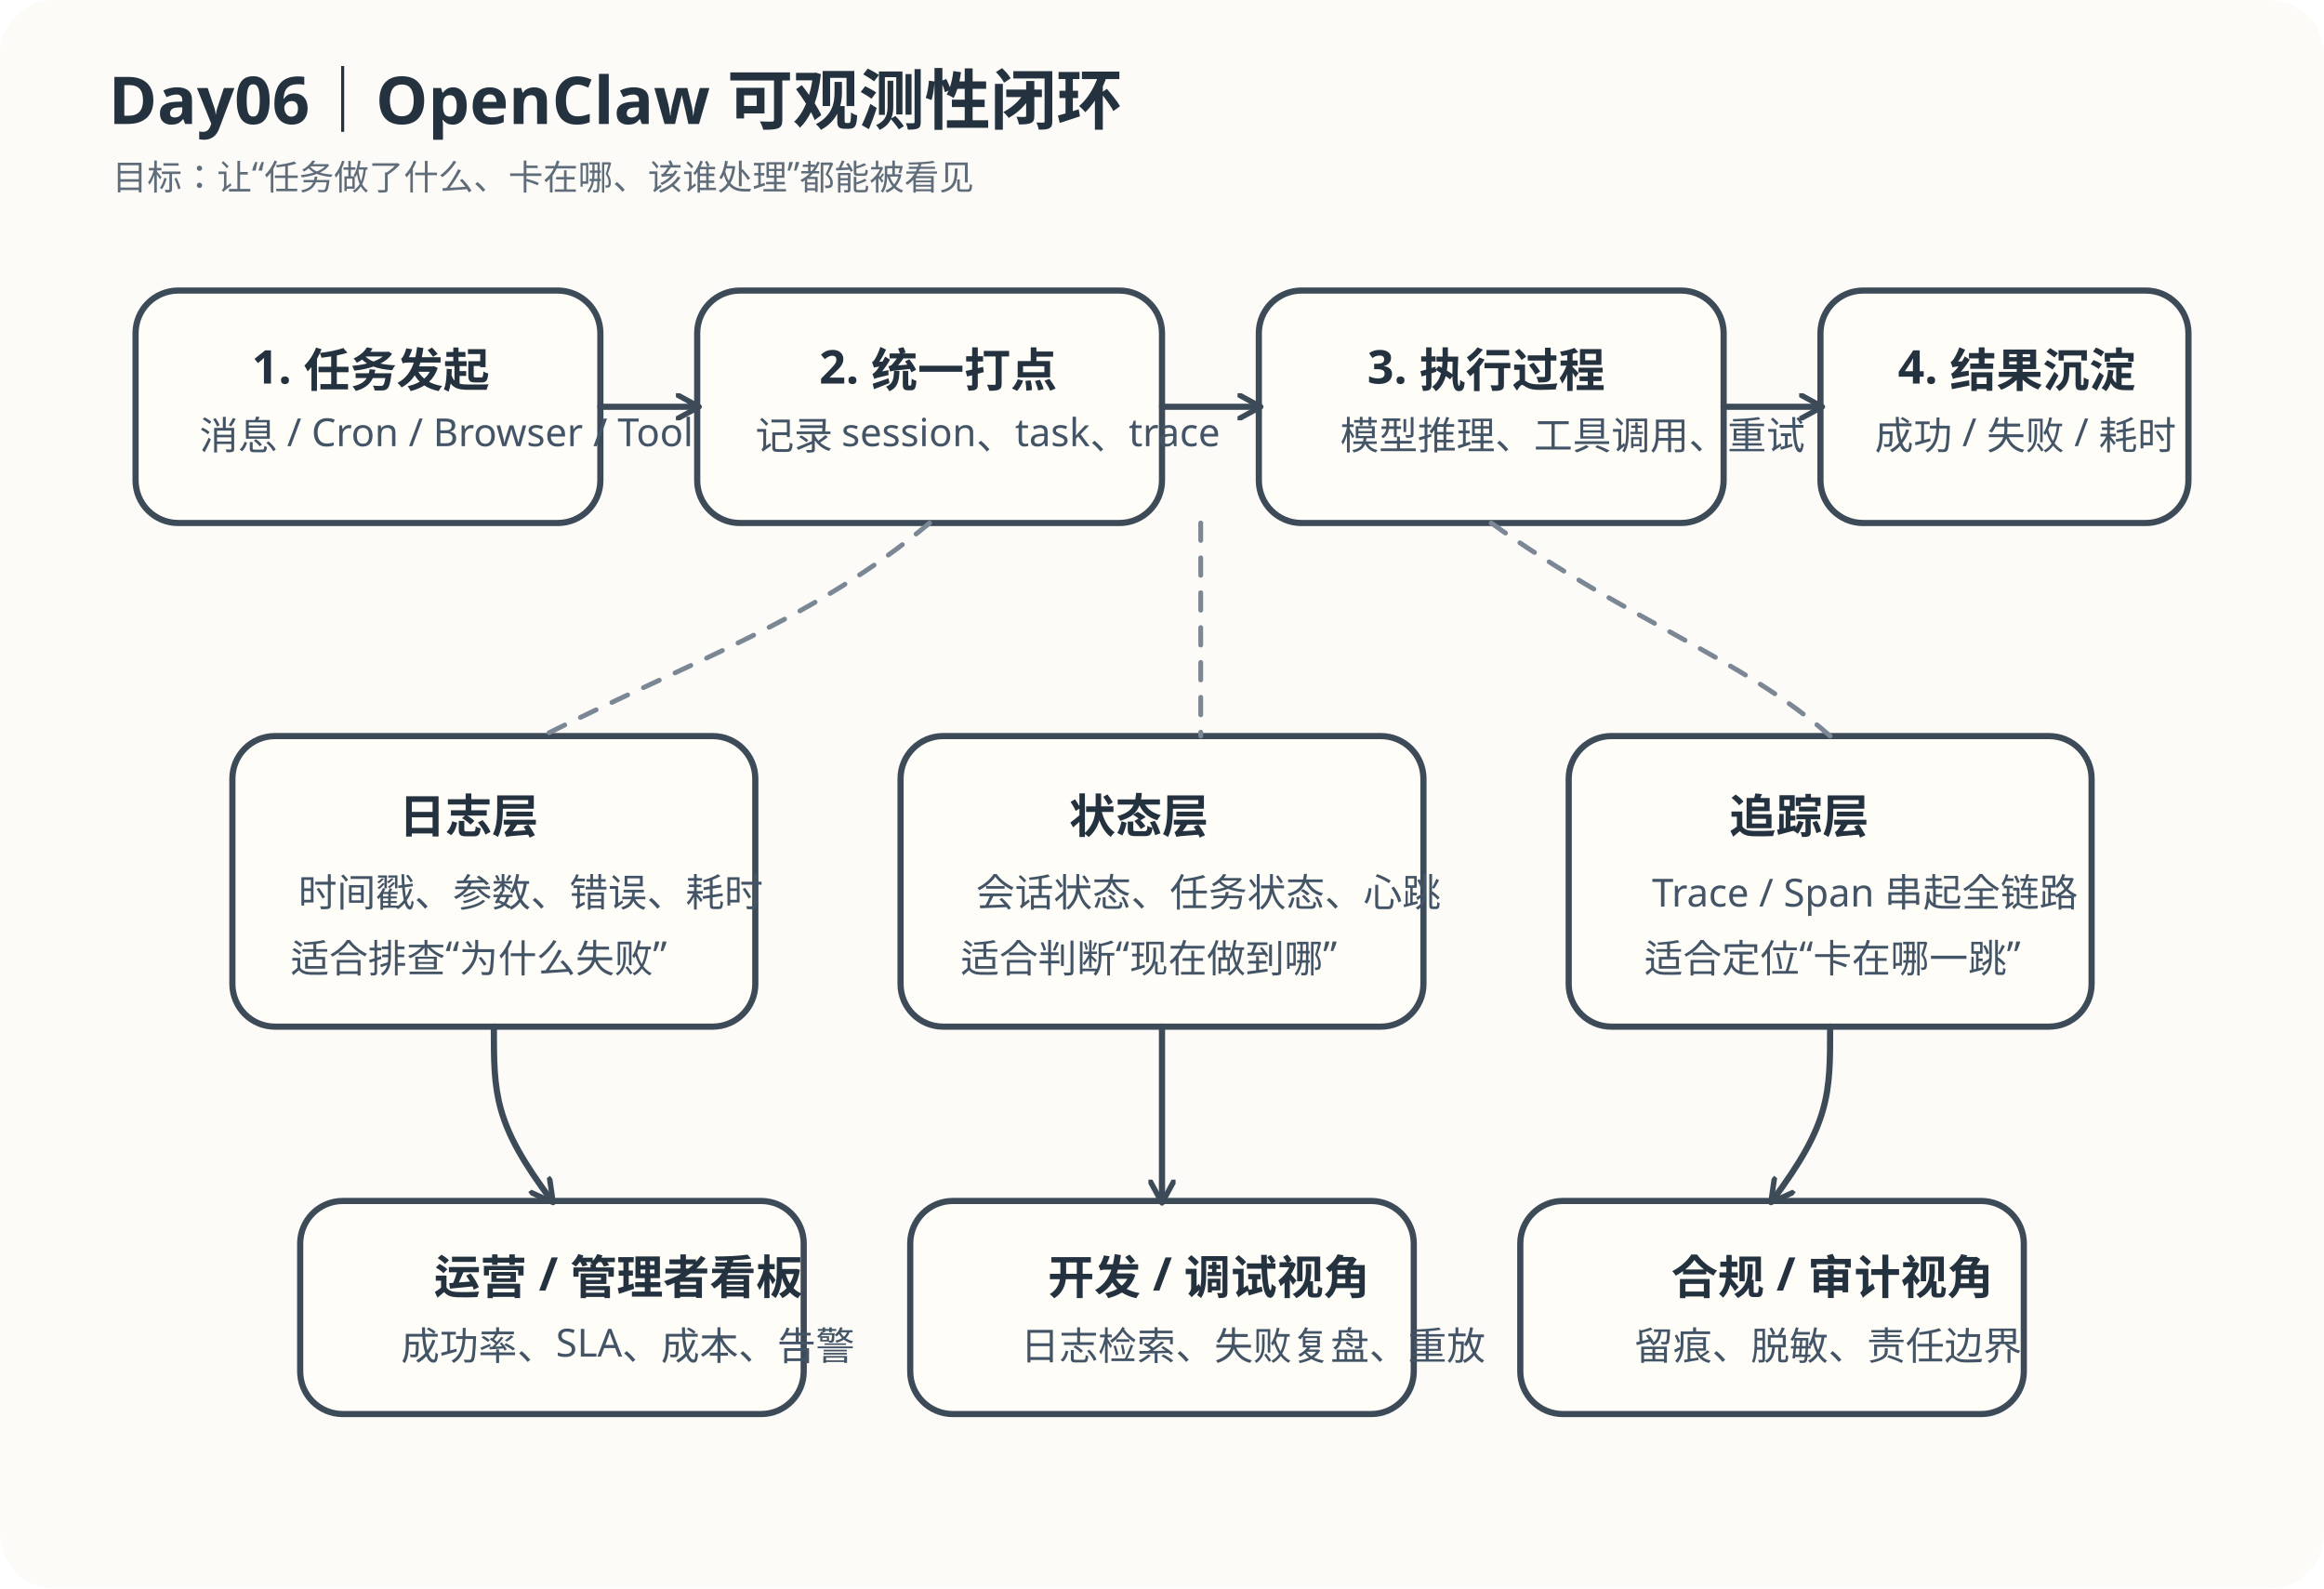
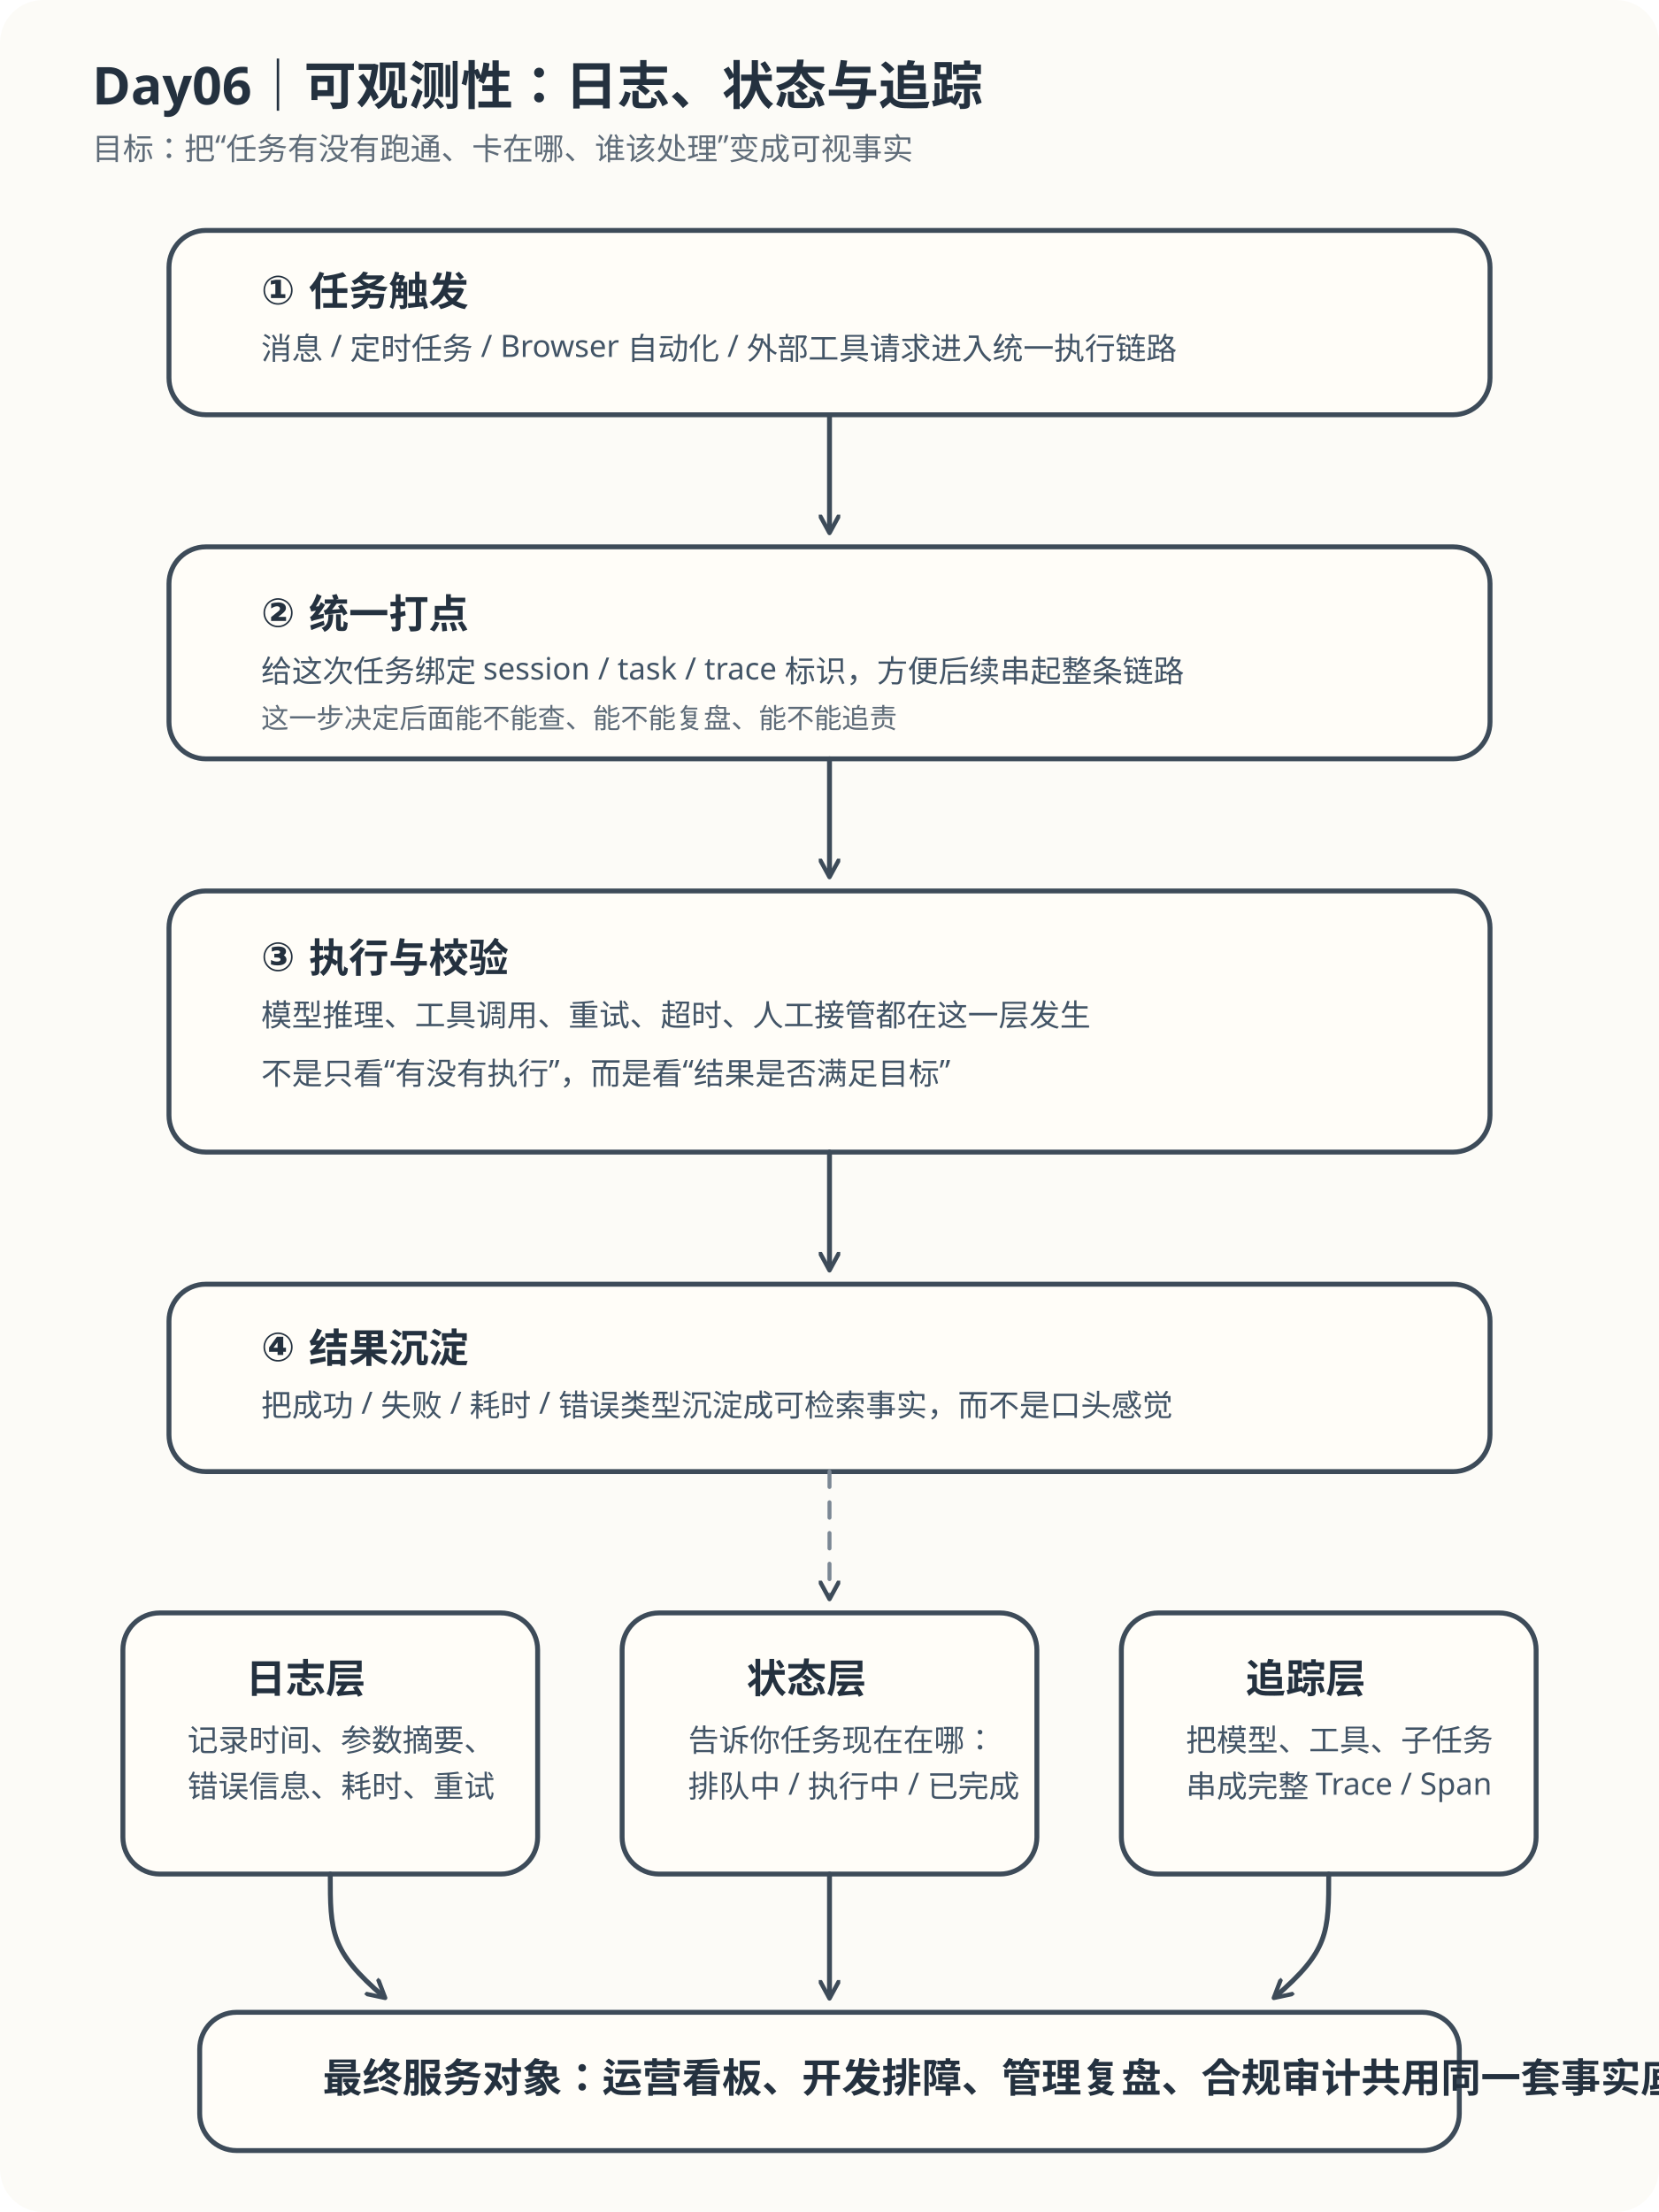
- <svg xmlns="http://www.w3.org/2000/svg" width="1200" height="820" viewBox="0 0 1200 820">
+ <svg xmlns="http://www.w3.org/2000/svg" width="1080" height="1440" viewBox="0 0 1080 1440">
  <defs>
    <style>
      .bg { fill: #fcfbf7; }
      .title { font: 700 34px "HanziPen SC","Hannotate SC","KaiTi","STKaiti","PingFang SC",sans-serif; fill: #24313f; }
-       .label { font: 600 24px "HanziPen SC","Hannotate SC","KaiTi","STKaiti","PingFang SC",sans-serif; fill: #24313f; }
+       .subtitle { font: 400 20px "HanziPen SC","Hannotate SC","KaiTi","STKaiti","PingFang SC",sans-serif; fill: #5f6c79; }
+       .label { font: 600 26px "HanziPen SC","Hannotate SC","KaiTi","STKaiti","PingFang SC",sans-serif; fill: #24313f; }
      .text { font: 400 20px "HanziPen SC","Hannotate SC","KaiTi","STKaiti","PingFang SC",sans-serif; fill: #425466; }
-       .box { fill: #fffdf8; stroke: #3d4b59; stroke-width: 3.2; rx: 22; ry: 22; }
+       .small { font: 400 18px "HanziPen SC","Hannotate SC","KaiTi","STKaiti","PingFang SC",sans-serif; fill: #5f6c79; }
+       .box { fill: #fffdf8; stroke: #3d4b59; stroke-width: 3.2; rx: 24; ry: 24; }
      .line { fill: none; stroke: #3d4b59; stroke-width: 3.2; stroke-linecap: round; stroke-linejoin: round; }
-       .dash { fill: none; stroke: #7b8794; stroke-width: 2.5; stroke-linecap: round; stroke-dasharray: 9 9; }
-       .hint { font: 400 18px "HanziPen SC","Hannotate SC","KaiTi","STKaiti","PingFang SC",sans-serif; fill: #5f6c79; }
+       .dash { fill: none; stroke: #7b8794; stroke-width: 2.6; stroke-linecap: round; stroke-dasharray: 10 10; }
    </style>
    <marker id="arrow" markerWidth="14" markerHeight="14" refX="11" refY="7" orient="auto" markerUnits="userSpaceOnUse">
      <path d="M1,1 L12,7 L1,13" fill="none" stroke="#3d4b59" stroke-width="2.8" stroke-linecap="round" stroke-linejoin="round" />
    </marker>
  </defs>
-   <rect class="bg" x="0" y="0" width="1200" height="820" rx="28" />
-   <text class="title" x="56" y="64">Day06｜OpenClaw 可观测性闭环</text>
-   <text class="hint" x="58" y="98">目标：让“任务做了什么、卡在哪、该谁处理”都能被看见</text>
-   <rect class="box" x="70" y="150" width="240" height="120" />
-   <text class="label" x="130" y="198">1. 任务发起</text>
-   <text class="text" x="103" y="232">消息 / Cron / Browser / Tool</text>
-   <rect class="box" x="360" y="150" width="240" height="120" />
-   <text class="label" x="423" y="198">2. 统一打点</text>
-   <text class="text" x="390" y="232">记录 session、task、trace</text>
-   <rect class="box" x="650" y="150" width="240" height="120" />
-   <text class="label" x="706" y="198">3. 执行过程</text>
-   <text class="text" x="692" y="232">模型推理、工具调用、重试</text>
-   <rect class="box" x="940" y="150" width="190" height="120" />
-   <text class="label" x="980" y="198">4. 结果沉淀</text>
-   <text class="text" x="968" y="232">成功 / 失败 / 耗时</text>
-   <path class="line" d="M310 210 C330 210, 338 210, 360 210" marker-end="url(#arrow)" />
-   <path class="line" d="M600 210 C620 210, 628 210, 650 210" marker-end="url(#arrow)" />
-   <path class="line" d="M890 210 C910 210, 918 210, 940 210" marker-end="url(#arrow)" />
-   <rect class="box" x="120" y="380" width="270" height="150" />
-   <text class="label" x="206" y="430">日志层</text>
-   <text class="text" x="154" y="468">时间戳、参数、错误、耗时</text>
-   <text class="text" x="150" y="502">适合排查“为什么失败”</text>
-   <rect class="box" x="465" y="380" width="270" height="150" />
-   <text class="label" x="552" y="430">状态层</text>
-   <text class="text" x="504" y="468">会话状态、任务状态、心跳</text>
-   <text class="text" x="496" y="502">适合判断“现在做到哪”</text>
-   <rect class="box" x="810" y="380" width="270" height="150" />
-   <text class="label" x="893" y="430">追踪层</text>
-   <text class="text" x="853" y="468">Trace / Span 串起全链路</text>
-   <text class="text" x="849" y="502">适合定位“卡在哪一跳”</text>
-   <path class="dash" d="M480 270 C420 320, 360 340, 280 380" />
-   <path class="dash" d="M620 270 C620 320, 620 340, 620 380" />
-   <path class="dash" d="M770 270 C840 320, 900 340, 945 380" />
-   <rect class="box" x="155" y="620" width="260" height="110" />
-   <text class="label" x="224" y="668">运营 / 管理者看板</text>
-   <text class="text" x="207" y="702">成功率、SLA、成本、告警</text>
-   <rect class="box" x="470" y="620" width="260" height="110" />
-   <text class="label" x="541" y="668">开发 / 调试视角</text>
-   <text class="text" x="527" y="702">日志检索、失败复盘、重放</text>
-   <rect class="box" x="785" y="620" width="260" height="110" />
-   <text class="label" x="863" y="668">合规 / 审计视角</text>
-   <text class="text" x="844" y="702">留痕、脱敏、责任边界</text>
-   <path class="line" d="M255 530 C255 565, 255 580, 285 620" marker-end="url(#arrow)" />
-   <path class="line" d="M600 530 C600 565, 600 580, 600 620" marker-end="url(#arrow)" />
-   <path class="line" d="M945 530 C945 565, 945 580, 915 620" marker-end="url(#arrow)" />
+   <rect class="bg" x="0" y="0" width="1080" height="1440" rx="28" />
+   <text class="title" x="60" y="68">Day06｜可观测性：日志、状态与追踪</text>
+   <text class="subtitle" x="60" y="104">目标：把“任务有没有跑通、卡在哪、谁该处理”变成可视事实</text>
+   <rect class="box" x="110" y="150" width="860" height="120" />
+   <text class="label" x="170" y="198">① 任务触发</text>
+   <text class="text" x="170" y="234">消息 / 定时任务 / Browser 自动化 / 外部工具请求进入统一执行链路</text>
+   <path class="line" d="M540 270 C540 300, 540 320, 540 346" marker-end="url(#arrow)" />
+   <rect class="box" x="110" y="356" width="860" height="138" />
+   <text class="label" x="170" y="408">② 统一打点</text>
+   <text class="text" x="170" y="444">给这次任务绑定 session / task / trace 标识，方便后续串起整条链路</text>
+   <text class="small" x="170" y="474">这一步决定后面能不能查、能不能复盘、能不能追责</text>
+   <path class="line" d="M540 494 C540 524, 540 544, 540 570" marker-end="url(#arrow)" />
+   <rect class="box" x="110" y="580" width="860" height="170" />
+   <text class="label" x="170" y="632">③ 执行与校验</text>
+   <text class="text" x="170" y="668">模型推理、工具调用、重试、超时、人工接管都在这一层发生</text>
+   <text class="text" x="170" y="706">不是只看“有没有执行”，而是看“结果是否满足目标”</text>
+   <path class="line" d="M540 750 C540 780, 540 800, 540 826" marker-end="url(#arrow)" />
+   <rect class="box" x="110" y="836" width="860" height="122" />
+   <text class="label" x="170" y="886">④ 结果沉淀</text>
+   <text class="text" x="170" y="922">把成功 / 失败 / 耗时 / 错误类型沉淀成可检索事实，而不是口头感觉</text>
+   <path class="dash" d="M540 958 C540 1000, 540 1018, 540 1040" marker-end="url(#arrow)" />
+   <rect class="box" x="80" y="1050" width="270" height="170" />
+   <text class="label" x="160" y="1102">日志层</text>
+   <text class="text" x="122" y="1140">记录时间、参数摘要、</text>
+   <text class="text" x="122" y="1170">错误信息、耗时、重试</text>
+   <rect class="box" x="405" y="1050" width="270" height="170" />
+   <text class="label" x="486" y="1102">状态层</text>
+   <text class="text" x="448" y="1140">告诉你任务现在在哪：</text>
+   <text class="text" x="448" y="1170">排队中 / 执行中 / 已完成</text>
+   <rect class="box" x="730" y="1050" width="270" height="170" />
+   <text class="label" x="811" y="1102">追踪层</text>
+   <text class="text" x="772" y="1140">把模型、工具、子任务</text>
+   <text class="text" x="772" y="1170">串成完整 Trace / Span</text>
+   <path class="line" d="M215 1220 C215 1258, 215 1270, 250 1300" marker-end="url(#arrow)" />
+   <path class="line" d="M540 1220 C540 1258, 540 1270, 540 1300" marker-end="url(#arrow)" />
+   <path class="line" d="M865 1220 C865 1258, 865 1270, 830 1300" marker-end="url(#arrow)" />
+   <rect class="box" x="130" y="1310" width="820" height="90" />
+   <text class="label" x="210" y="1362">最终服务对象：运营看板、开发排障、管理复盘、合规审计共用同一套事实底座</text>
</svg>
